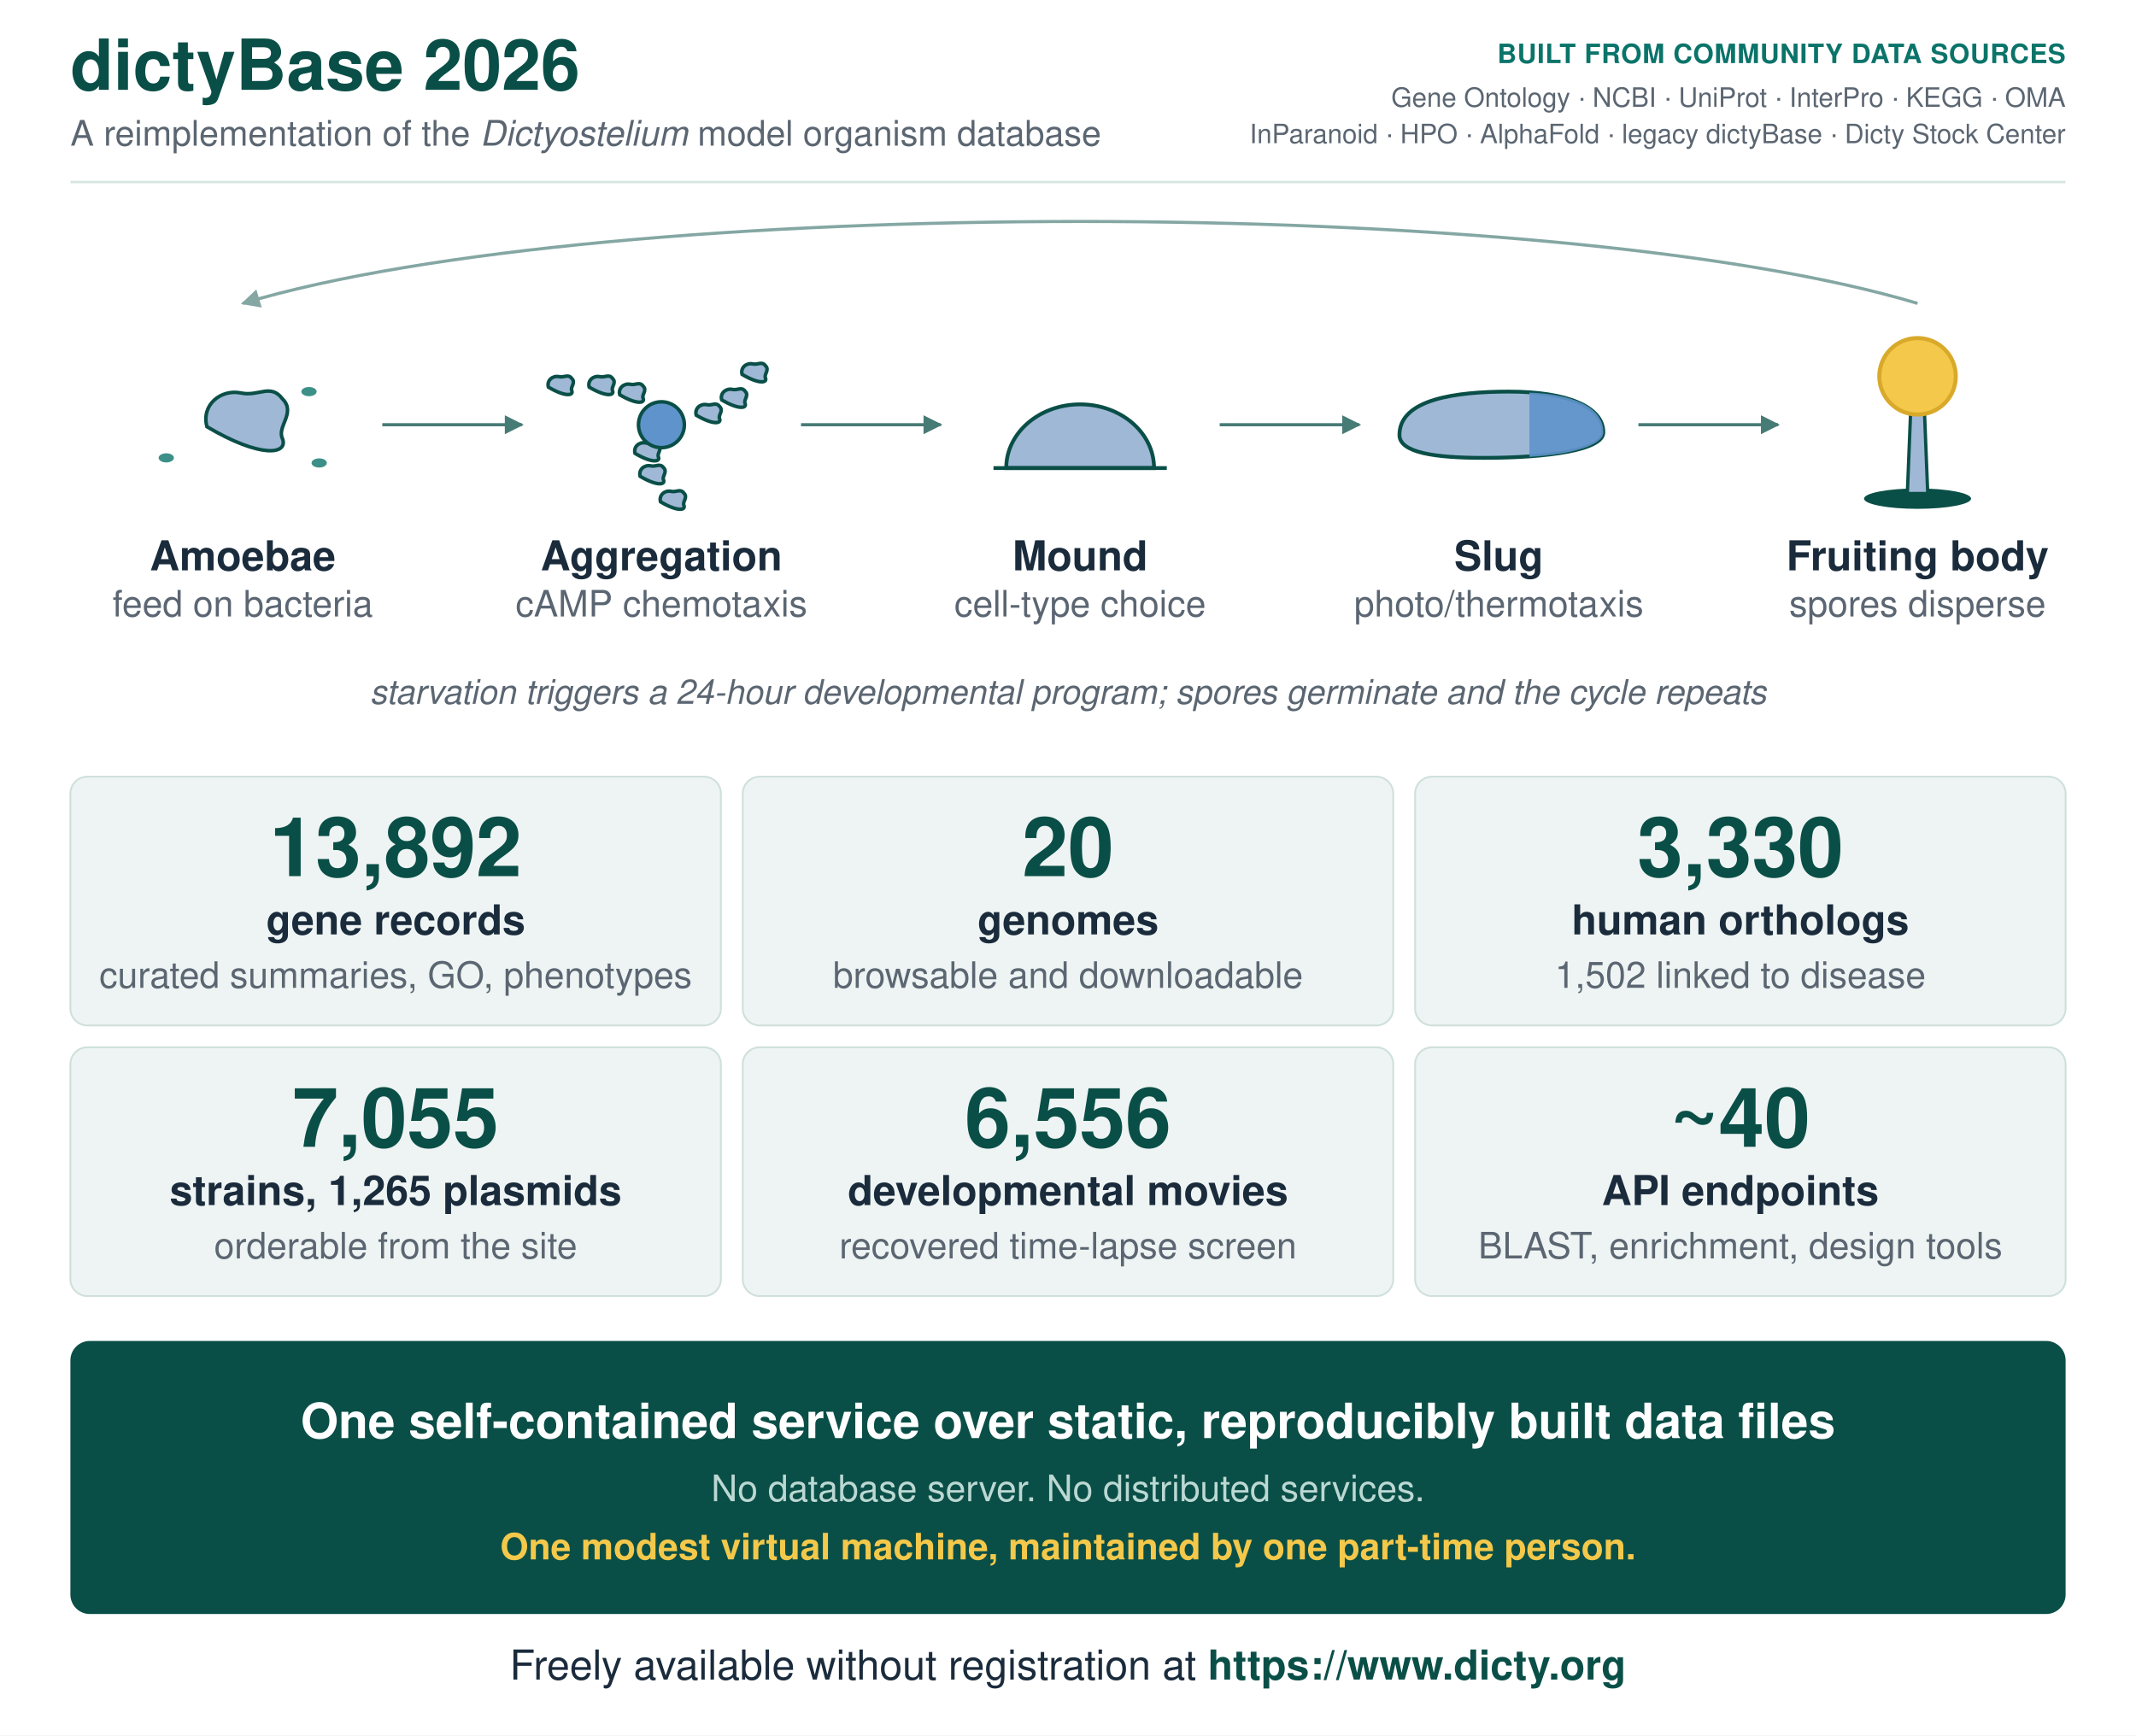
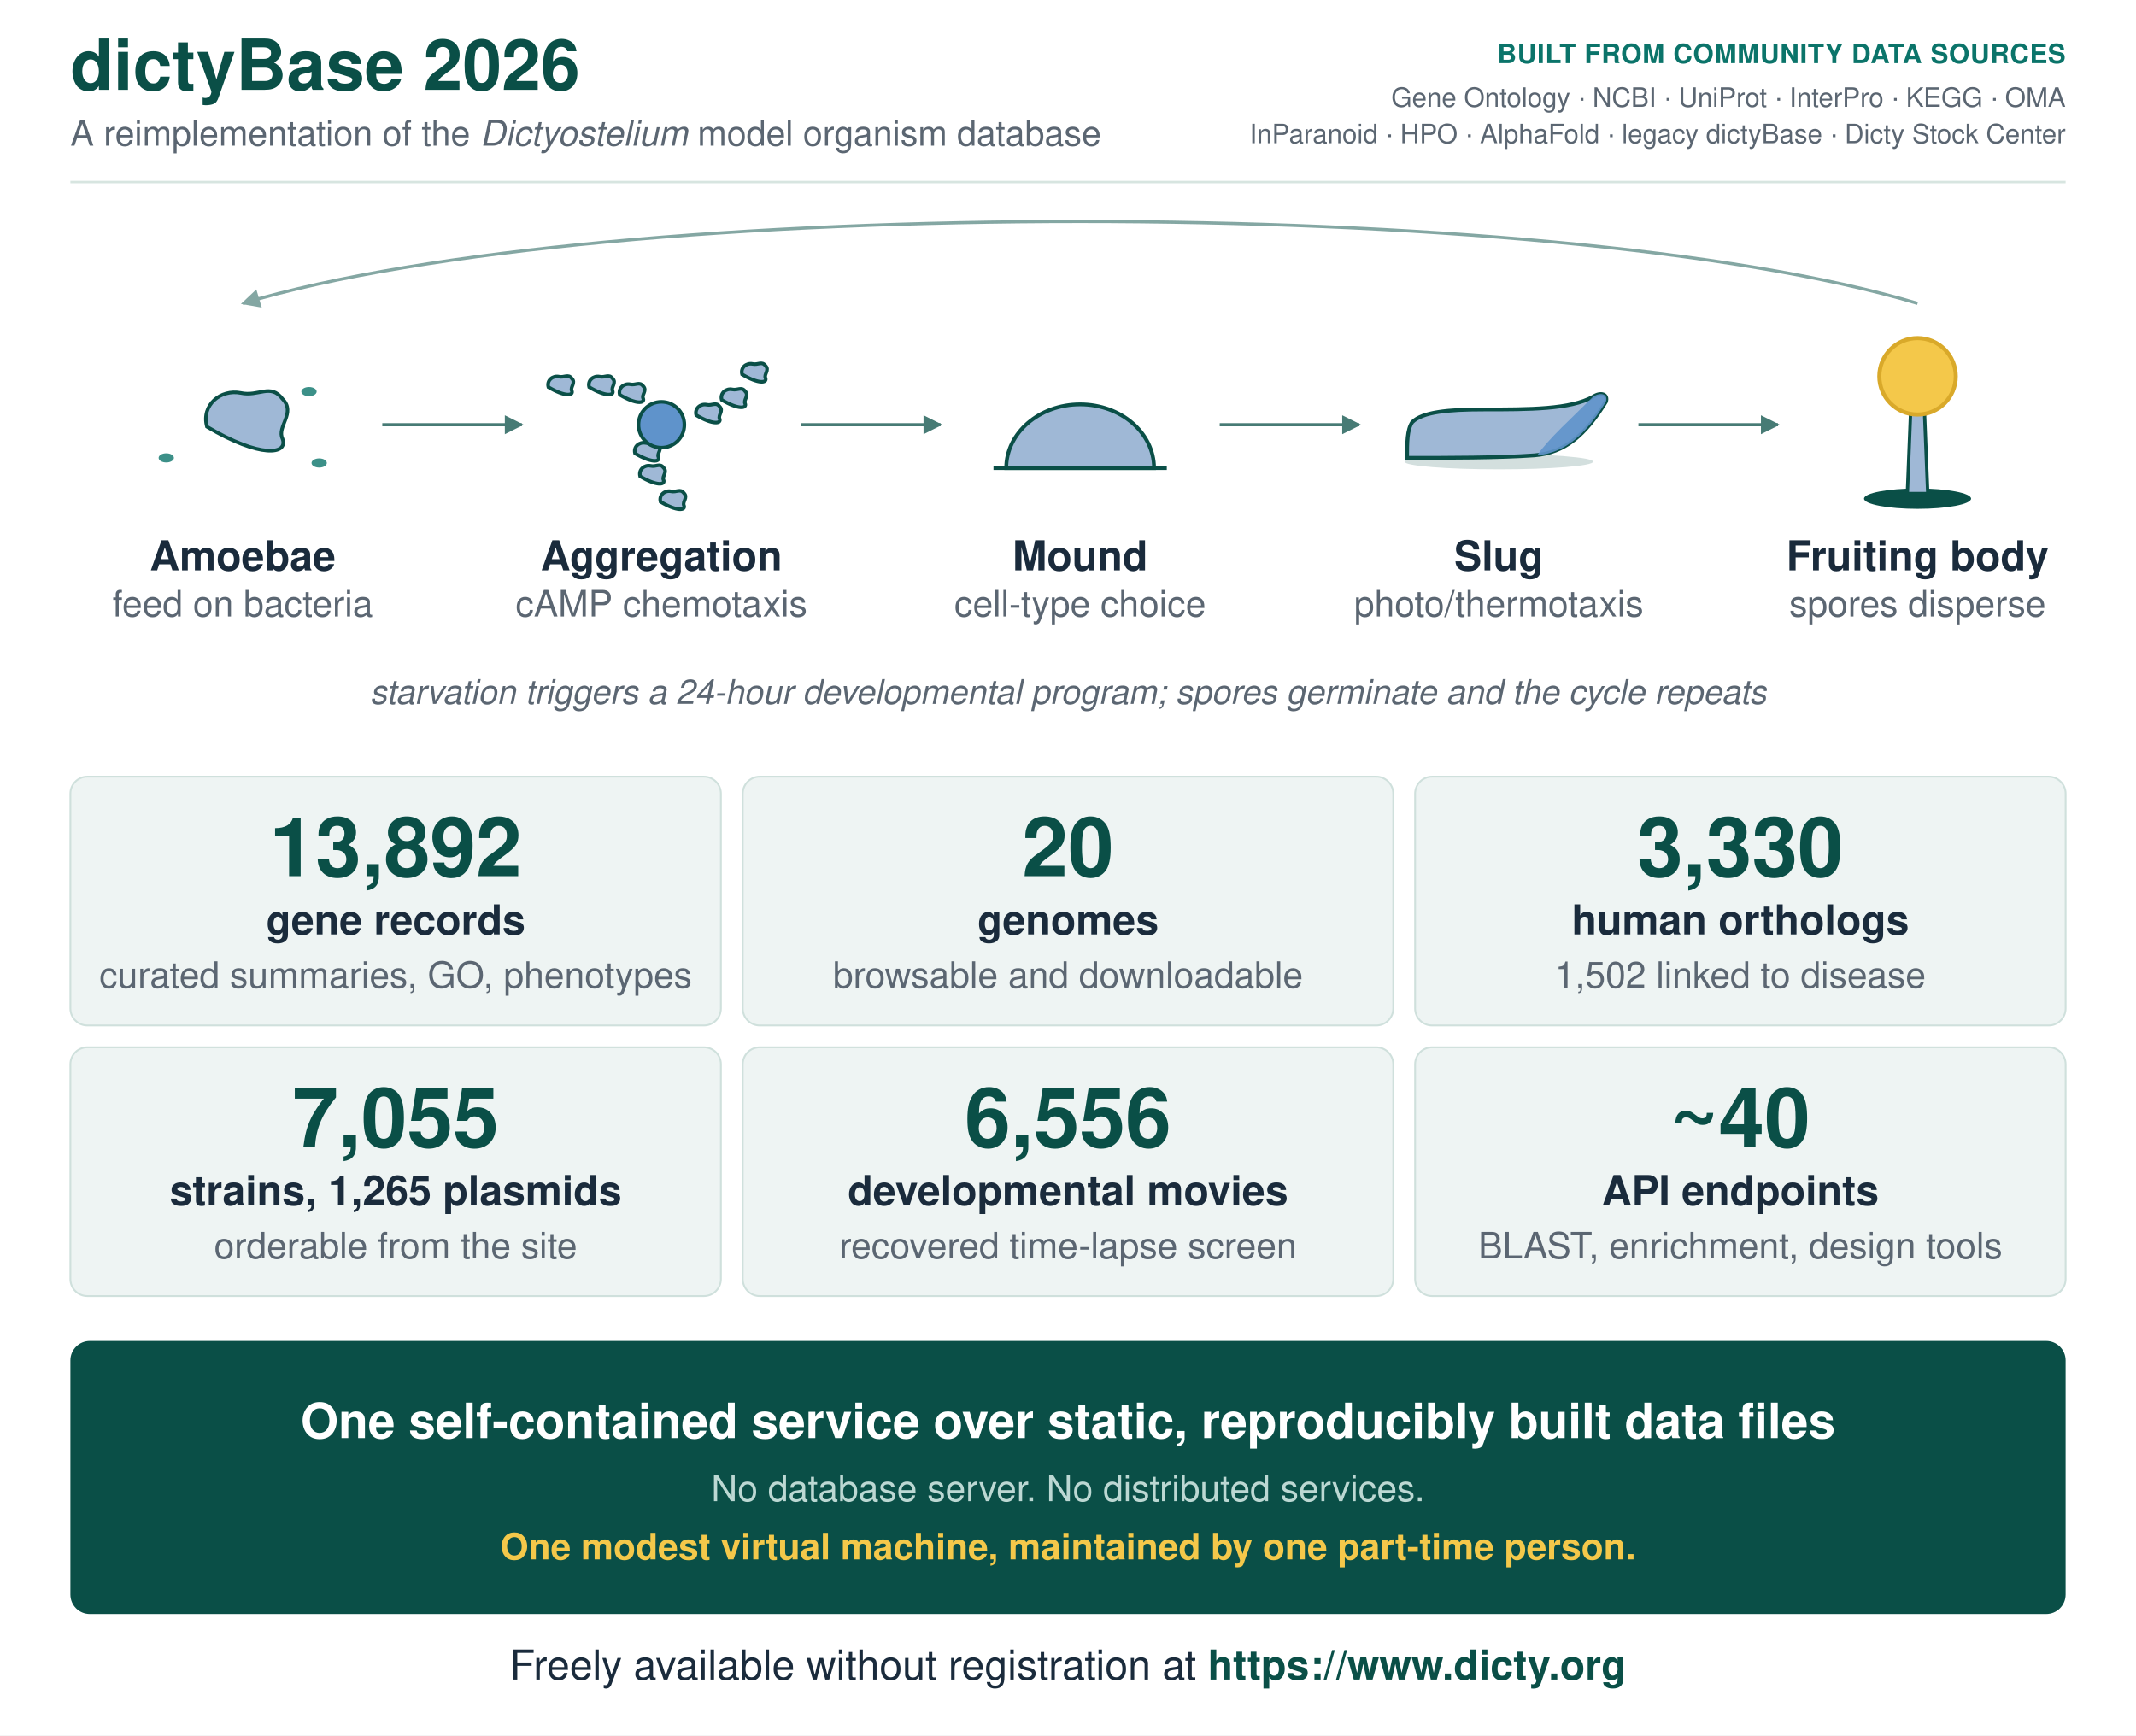
<svg xmlns="http://www.w3.org/2000/svg" viewBox="0 0 1760 1430" font-family="'Helvetica Neue',Helvetica,Arial,sans-serif" role="img" aria-labelledby="gt gd">
  <rect width="1760" height="1430" fill="#ffffff" />
  <defs>
    <marker id="ar" viewBox="0 0 10 10" refX="9" refY="5" markerWidth="6" markerHeight="6" orient="auto-start-reverse">
      <path d="M0,0 L10,5 L0,10 z" fill="#0a4f47" />
    </marker>
  </defs>
  <text x="58" y="74" font-size="58" font-weight="700" fill="#0a4f47">dictyBase 2026</text>
  <text x="58" y="120" font-size="29" fill="#5b6672">A reimplementation of the <tspan font-style="italic">Dictyostelium</tspan> model organism database</text>
  <text x="1702" y="52" text-anchor="end" font-size="22" font-weight="700" fill="#0b746a" letter-spacing="0.5">BUILT FROM COMMUNITY DATA SOURCES</text>
  <text x="1702" y="88" text-anchor="end" font-size="22" fill="#5b6672">Gene Ontology · NCBI · UniProt · InterPro · KEGG · OMA</text>
  <text x="1702" y="118" text-anchor="end" font-size="22" fill="#5b6672">InParanoid · HPO · AlphaFold · legacy dictyBase · Dicty Stock Center</text>
  <line x1="58" y1="150" x2="1702" y2="150" stroke="#d7e5e0" stroke-width="2" />
  <g transform="translate(200,350) scale(2.1)">
    <path d="M -14.04,0.78 C -16.38,-7.8 -8.58,-14.04 -0.78,-12.48 C 6.24,-10.92 10.92,-16.38 15.6,-10.14 C 21.06,-4.68 13.26,0.78 15.6,5.46 C 17.94,11.7 7.02,13.26 -14.04,0.78 Z" fill="#9fb8d6" stroke="#0a4f47" stroke-width="1.4" />
    <ellipse cx="-30" cy="13" rx="3" ry="1.8" fill="#0b746a" opacity=".8" />
    <ellipse cx="26" cy="-13" rx="3" ry="1.8" fill="#0b746a" opacity=".8" />
    <ellipse cx="30" cy="15" rx="3" ry="1.8" fill="#0b746a" opacity=".8" />
  </g>
  <text x="200" y="470" text-anchor="middle" font-size="34" font-weight="700" fill="#1a2b3c">Amoebae</text>
  <text x="200" y="508" text-anchor="middle" font-size="30" fill="#5b6672">feed on bacteria</text>
  <g transform="translate(545,350) scale(2.1)">
    <path d="M -44.352,-14.758 C -45.078,-17.418 -42.66,-19.352 -40.242,-18.869 C -38.066,-18.385 -36.615,-20.078 -35.164,-18.143 C -33.471,-16.451 -35.889,-14.758 -35.164,-13.307 C -34.439,-11.373 -37.824,-10.889 -44.352,-14.758 Z" fill="#9fb8d6" stroke="#0a4f47" stroke-width="1.4" />
    <path d="M -28.352,-14.758 C -29.078,-17.418 -26.66,-19.352 -24.242,-18.869 C -22.066,-18.385 -20.615,-20.078 -19.164,-18.143 C -17.471,-16.451 -19.889,-14.758 -19.164,-13.307 C -18.439,-11.373 -21.824,-10.889 -28.352,-14.758 Z" fill="#9fb8d6" stroke="#0a4f47" stroke-width="1.4" />
    <path d="M -16.352,-11.758 C -17.078,-14.418 -14.66,-16.352 -12.242,-15.869 C -10.066,-15.385 -8.615,-17.078 -7.164,-15.143 C -5.471,-13.451 -7.889,-11.758 -7.164,-10.307 C -6.439,-8.373 -9.824,-7.889 -16.352,-11.758 Z" fill="#9fb8d6" stroke="#0a4f47" stroke-width="1.4" />
    <path d="M 31.648,-19.758 C 30.922,-22.418 33.34,-24.352 35.758,-23.869 C 37.934,-23.385 39.385,-25.078 40.836,-23.143 C 42.529,-21.451 40.111,-19.758 40.836,-18.307 C 41.561,-16.373 38.176,-15.889 31.648,-19.758 Z" fill="#9fb8d6" stroke="#0a4f47" stroke-width="1.4" />
    <path d="M 23.648,-9.758 C 22.922,-12.418 25.34,-14.352 27.758,-13.869 C 29.934,-13.385 31.385,-15.078 32.836,-13.143 C 34.529,-11.451 32.111,-9.758 32.836,-8.307 C 33.561,-6.373 30.176,-5.889 23.648,-9.758 Z" fill="#9fb8d6" stroke="#0a4f47" stroke-width="1.4" />
    <path d="M 13.648,-3.758 C 12.922,-6.418 15.34,-8.352 17.758,-7.869 C 19.934,-7.385 21.385,-9.078 22.836,-7.143 C 24.529,-5.451 22.111,-3.758 22.836,-2.307 C 23.561,-0.373 20.176,0.111 13.648,-3.758 Z" fill="#9fb8d6" stroke="#0a4f47" stroke-width="1.4" />
    <path d="M -0.352,30.242 C -1.078,27.582 1.34,25.648 3.758,26.131 C 5.934,26.615 7.385,24.922 8.836,26.857 C 10.529,28.549 8.111,30.242 8.836,31.693 C 9.561,33.627 6.176,34.111 -0.352,30.242 Z" fill="#9fb8d6" stroke="#0a4f47" stroke-width="1.4" />
    <path d="M -8.352,20.242 C -9.078,17.582 -6.66,15.648 -4.242,16.131 C -2.066,16.615 -0.615,14.922 0.836,16.857 C 2.529,18.549 0.111,20.242 0.836,21.693 C 1.561,23.627 -1.824,24.111 -8.352,20.242 Z" fill="#9fb8d6" stroke="#0a4f47" stroke-width="1.4" />
    <path d="M -10.352,11.242 C -11.078,8.582 -8.66,6.648 -6.242,7.131 C -4.066,7.615 -2.615,5.922 -1.164,7.857 C 0.529,9.549 -1.889,11.242 -1.164,12.693 C -0.439,14.627 -3.824,15.111 -10.352,11.242 Z" fill="#9fb8d6" stroke="#0a4f47" stroke-width="1.4" />
    <circle cx="0" cy="0" r="9" fill="#5f93cb" stroke="#0a4f47" stroke-width="1.4" />
  </g>
  <text x="545" y="470" text-anchor="middle" font-size="34" font-weight="700" fill="#1a2b3c">Aggregation</text>
  <text x="545" y="508" text-anchor="middle" font-size="30" fill="#5b6672">cAMP chemotaxis</text>
  <g transform="translate(890,350) scale(2.1)">
    <path d="M -29,17 A 29,25 0 0 1 29,17 Z" fill="#9fb8d6" stroke="#0a4f47" stroke-width="1.5" />
    <line x1="-34" y1="17" x2="34" y2="17" stroke="#0a4f47" stroke-width="1.5" />
  </g>
  <text x="890" y="470" text-anchor="middle" font-size="34" font-weight="700" fill="#1a2b3c">Mound</text>
  <text x="890" y="508" text-anchor="middle" font-size="30" fill="#5b6672">cell-type choice</text>
  <g transform="translate(1235,350) scale(2.1)">
-     <path d="M -39,4 C -39,-10 -17,-13 4,-13 C 27,-13 41,-7 41,3 C 41,10 19,13 -6,13 C -25,13 -39,11 -39,4 Z" fill="#9fb8d6" stroke="#0a4f47" stroke-width="1.5" />
-     <path d="M 12,-12.6 C 29,-12 41,-7 41,3 C 41,8 29,11.6 12,12.6 Z" fill="#5f93cb" opacity=".9" />
+     <ellipse cx="0" cy="14.5" rx="37" ry="3" fill="#0a4f47" opacity=".18" />
+     <path d="M -36,13 C -20,13 0,13 14,12 C 26,11 34,4 42,-9 C 43,-12 40,-13 37,-11 C 28,-6 12,-6 -6,-6 C -20,-6 -30,-5 -34,-1 C -36,2 -36,7 -36,13 Z" fill="#9fb8d6" stroke="#0a4f47" stroke-width="1.5" />
+     <path d="M 42,-9 C 34,4 26,11 15,12 C 20,5 28,-2 37,-11 C 40,-13 43,-12 42,-9 Z" fill="#5f93cb" opacity=".9" />
  </g>
  <text x="1235" y="470" text-anchor="middle" font-size="34" font-weight="700" fill="#1a2b3c">Slug</text>
  <text x="1235" y="508" text-anchor="middle" font-size="30" fill="#5b6672">photo/thermotaxis</text>
  <g transform="translate(1580,350) scale(2.1)">
    <ellipse cx="0" cy="29" rx="21" ry="4" fill="#0a4f47" />
    <polygon points="-4,27 4,27 2.6,-8 -2.6,-8" fill="#9fb8d6" stroke="#0a4f47" stroke-width="1.3" />
    <circle cx="0" cy="-19" r="15" fill="#f4c84a" stroke="#d9a92a" stroke-width="1.6" />
  </g>
  <text x="1580" y="470" text-anchor="middle" font-size="34" font-weight="700" fill="#1a2b3c">Fruiting body</text>
  <text x="1580" y="508" text-anchor="middle" font-size="30" fill="#5b6672">spores disperse</text>
  <line x1="315" y1="350" x2="430" y2="350" stroke="#0a4f47" stroke-width="2.6" marker-end="url(#ar)" opacity=".75" />
  <line x1="660" y1="350" x2="775" y2="350" stroke="#0a4f47" stroke-width="2.6" marker-end="url(#ar)" opacity=".75" />
  <line x1="1005" y1="350" x2="1120" y2="350" stroke="#0a4f47" stroke-width="2.6" marker-end="url(#ar)" opacity=".75" />
  <line x1="1350" y1="350" x2="1465" y2="350" stroke="#0a4f47" stroke-width="2.6" marker-end="url(#ar)" opacity=".75" />
  <path d="M 1580,250 C 1280,160 500,160 200,250" fill="none" stroke="#0a4f47" stroke-width="2.6" marker-end="url(#ar)" opacity=".5" />
  <text x="880.0" y="580" text-anchor="middle" font-size="28" font-style="italic" fill="#5b6672">starvation triggers a 24-hour developmental program; spores germinate and the cycle repeats</text>
  <rect x="58" y="640" width="536" height="205" rx="14" fill="#eef4f3" stroke="#cfe0dc" stroke-width="1.5" />
  <text x="326.0" y="722" text-anchor="middle" font-size="68" font-weight="700" fill="#0a4f47">13,892</text>
  <text x="326.0" y="770" text-anchor="middle" font-size="34" font-weight="700" fill="#1a2b3c">gene records</text>
  <text x="326.0" y="814" text-anchor="middle" font-size="30" fill="#5b6672">curated summaries, GO, phenotypes</text>
  <rect x="612" y="640" width="536" height="205" rx="14" fill="#eef4f3" stroke="#cfe0dc" stroke-width="1.5" />
  <text x="880.0" y="722" text-anchor="middle" font-size="68" font-weight="700" fill="#0a4f47">20</text>
  <text x="880.0" y="770" text-anchor="middle" font-size="34" font-weight="700" fill="#1a2b3c">genomes</text>
  <text x="880.0" y="814" text-anchor="middle" font-size="30" fill="#5b6672">browsable and downloadable</text>
  <rect x="1166" y="640" width="536" height="205" rx="14" fill="#eef4f3" stroke="#cfe0dc" stroke-width="1.5" />
  <text x="1434.0" y="722" text-anchor="middle" font-size="68" font-weight="700" fill="#0a4f47">3,330</text>
  <text x="1434.0" y="770" text-anchor="middle" font-size="34" font-weight="700" fill="#1a2b3c">human orthologs</text>
  <text x="1434.0" y="814" text-anchor="middle" font-size="30" fill="#5b6672">1,502 linked to disease</text>
  <rect x="58" y="863" width="536" height="205" rx="14" fill="#eef4f3" stroke="#cfe0dc" stroke-width="1.5" />
  <text x="326.0" y="945" text-anchor="middle" font-size="68" font-weight="700" fill="#0a4f47">7,055</text>
  <text x="326.0" y="993" text-anchor="middle" font-size="34" font-weight="700" fill="#1a2b3c">strains, 1,265 plasmids</text>
  <text x="326.0" y="1037" text-anchor="middle" font-size="30" fill="#5b6672">orderable from the site</text>
  <rect x="612" y="863" width="536" height="205" rx="14" fill="#eef4f3" stroke="#cfe0dc" stroke-width="1.5" />
  <text x="880.0" y="945" text-anchor="middle" font-size="68" font-weight="700" fill="#0a4f47">6,556</text>
  <text x="880.0" y="993" text-anchor="middle" font-size="34" font-weight="700" fill="#1a2b3c">developmental movies</text>
  <text x="880.0" y="1037" text-anchor="middle" font-size="30" fill="#5b6672">recovered time-lapse screen</text>
  <rect x="1166" y="863" width="536" height="205" rx="14" fill="#eef4f3" stroke="#cfe0dc" stroke-width="1.5" />
  <text x="1434.0" y="945" text-anchor="middle" font-size="68" font-weight="700" fill="#0a4f47">~40</text>
  <text x="1434.0" y="993" text-anchor="middle" font-size="34" font-weight="700" fill="#1a2b3c">API endpoints</text>
  <text x="1434.0" y="1037" text-anchor="middle" font-size="30" fill="#5b6672">BLAST, enrichment, design tools</text>
  <rect x="58" y="1105" width="1644" height="225" rx="16" fill="#0a4f47" />
  <text x="880.0" y="1185" text-anchor="middle" font-size="40" font-weight="700" fill="#ffffff">One self-contained service over static, reproducibly built data files</text>
  <text x="880.0" y="1237" text-anchor="middle" font-size="30" fill="#bcd8d3">No database server. No distributed services.</text>
  <text x="880.0" y="1285" text-anchor="middle" font-size="30" font-weight="700" fill="#f4c84a">One modest virtual machine, maintained by one part-time person.</text>
  <text x="880.0" y="1384" text-anchor="middle" font-size="34" fill="#1a2b3c">Freely available without registration at <tspan font-weight="700" fill="#0a4f47">https://www.dicty.org</tspan>
  </text>
</svg>
